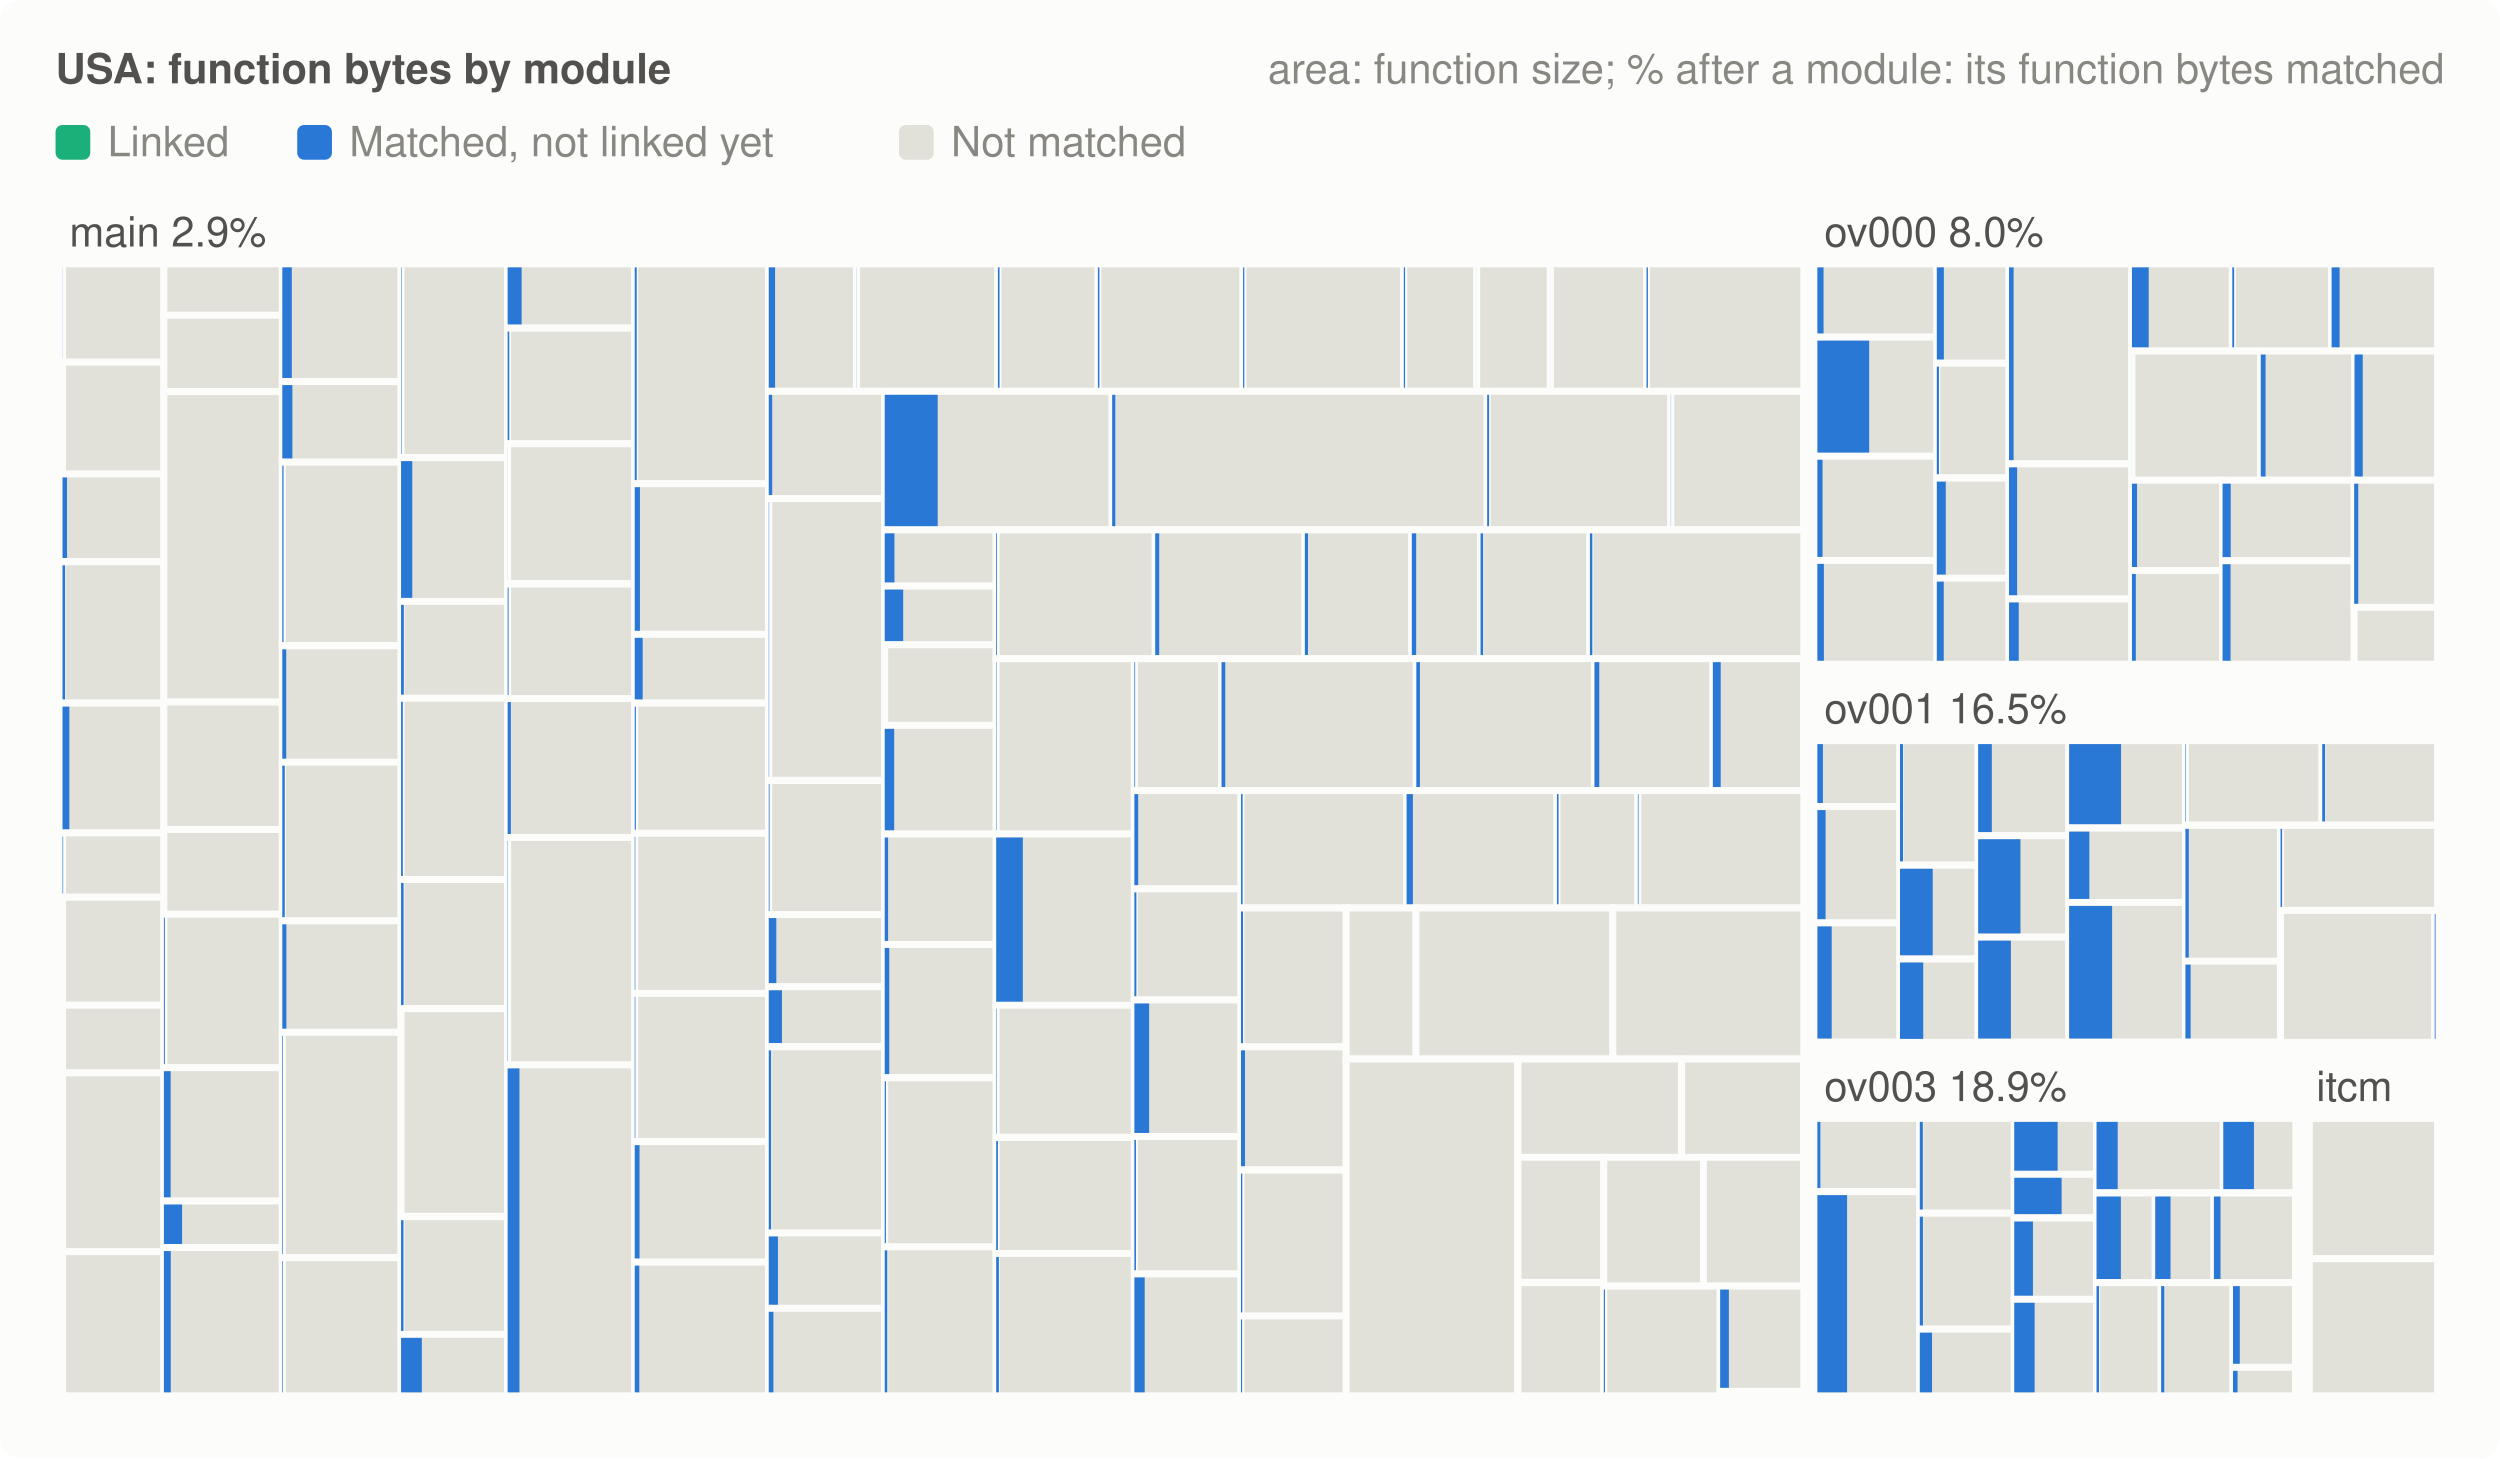
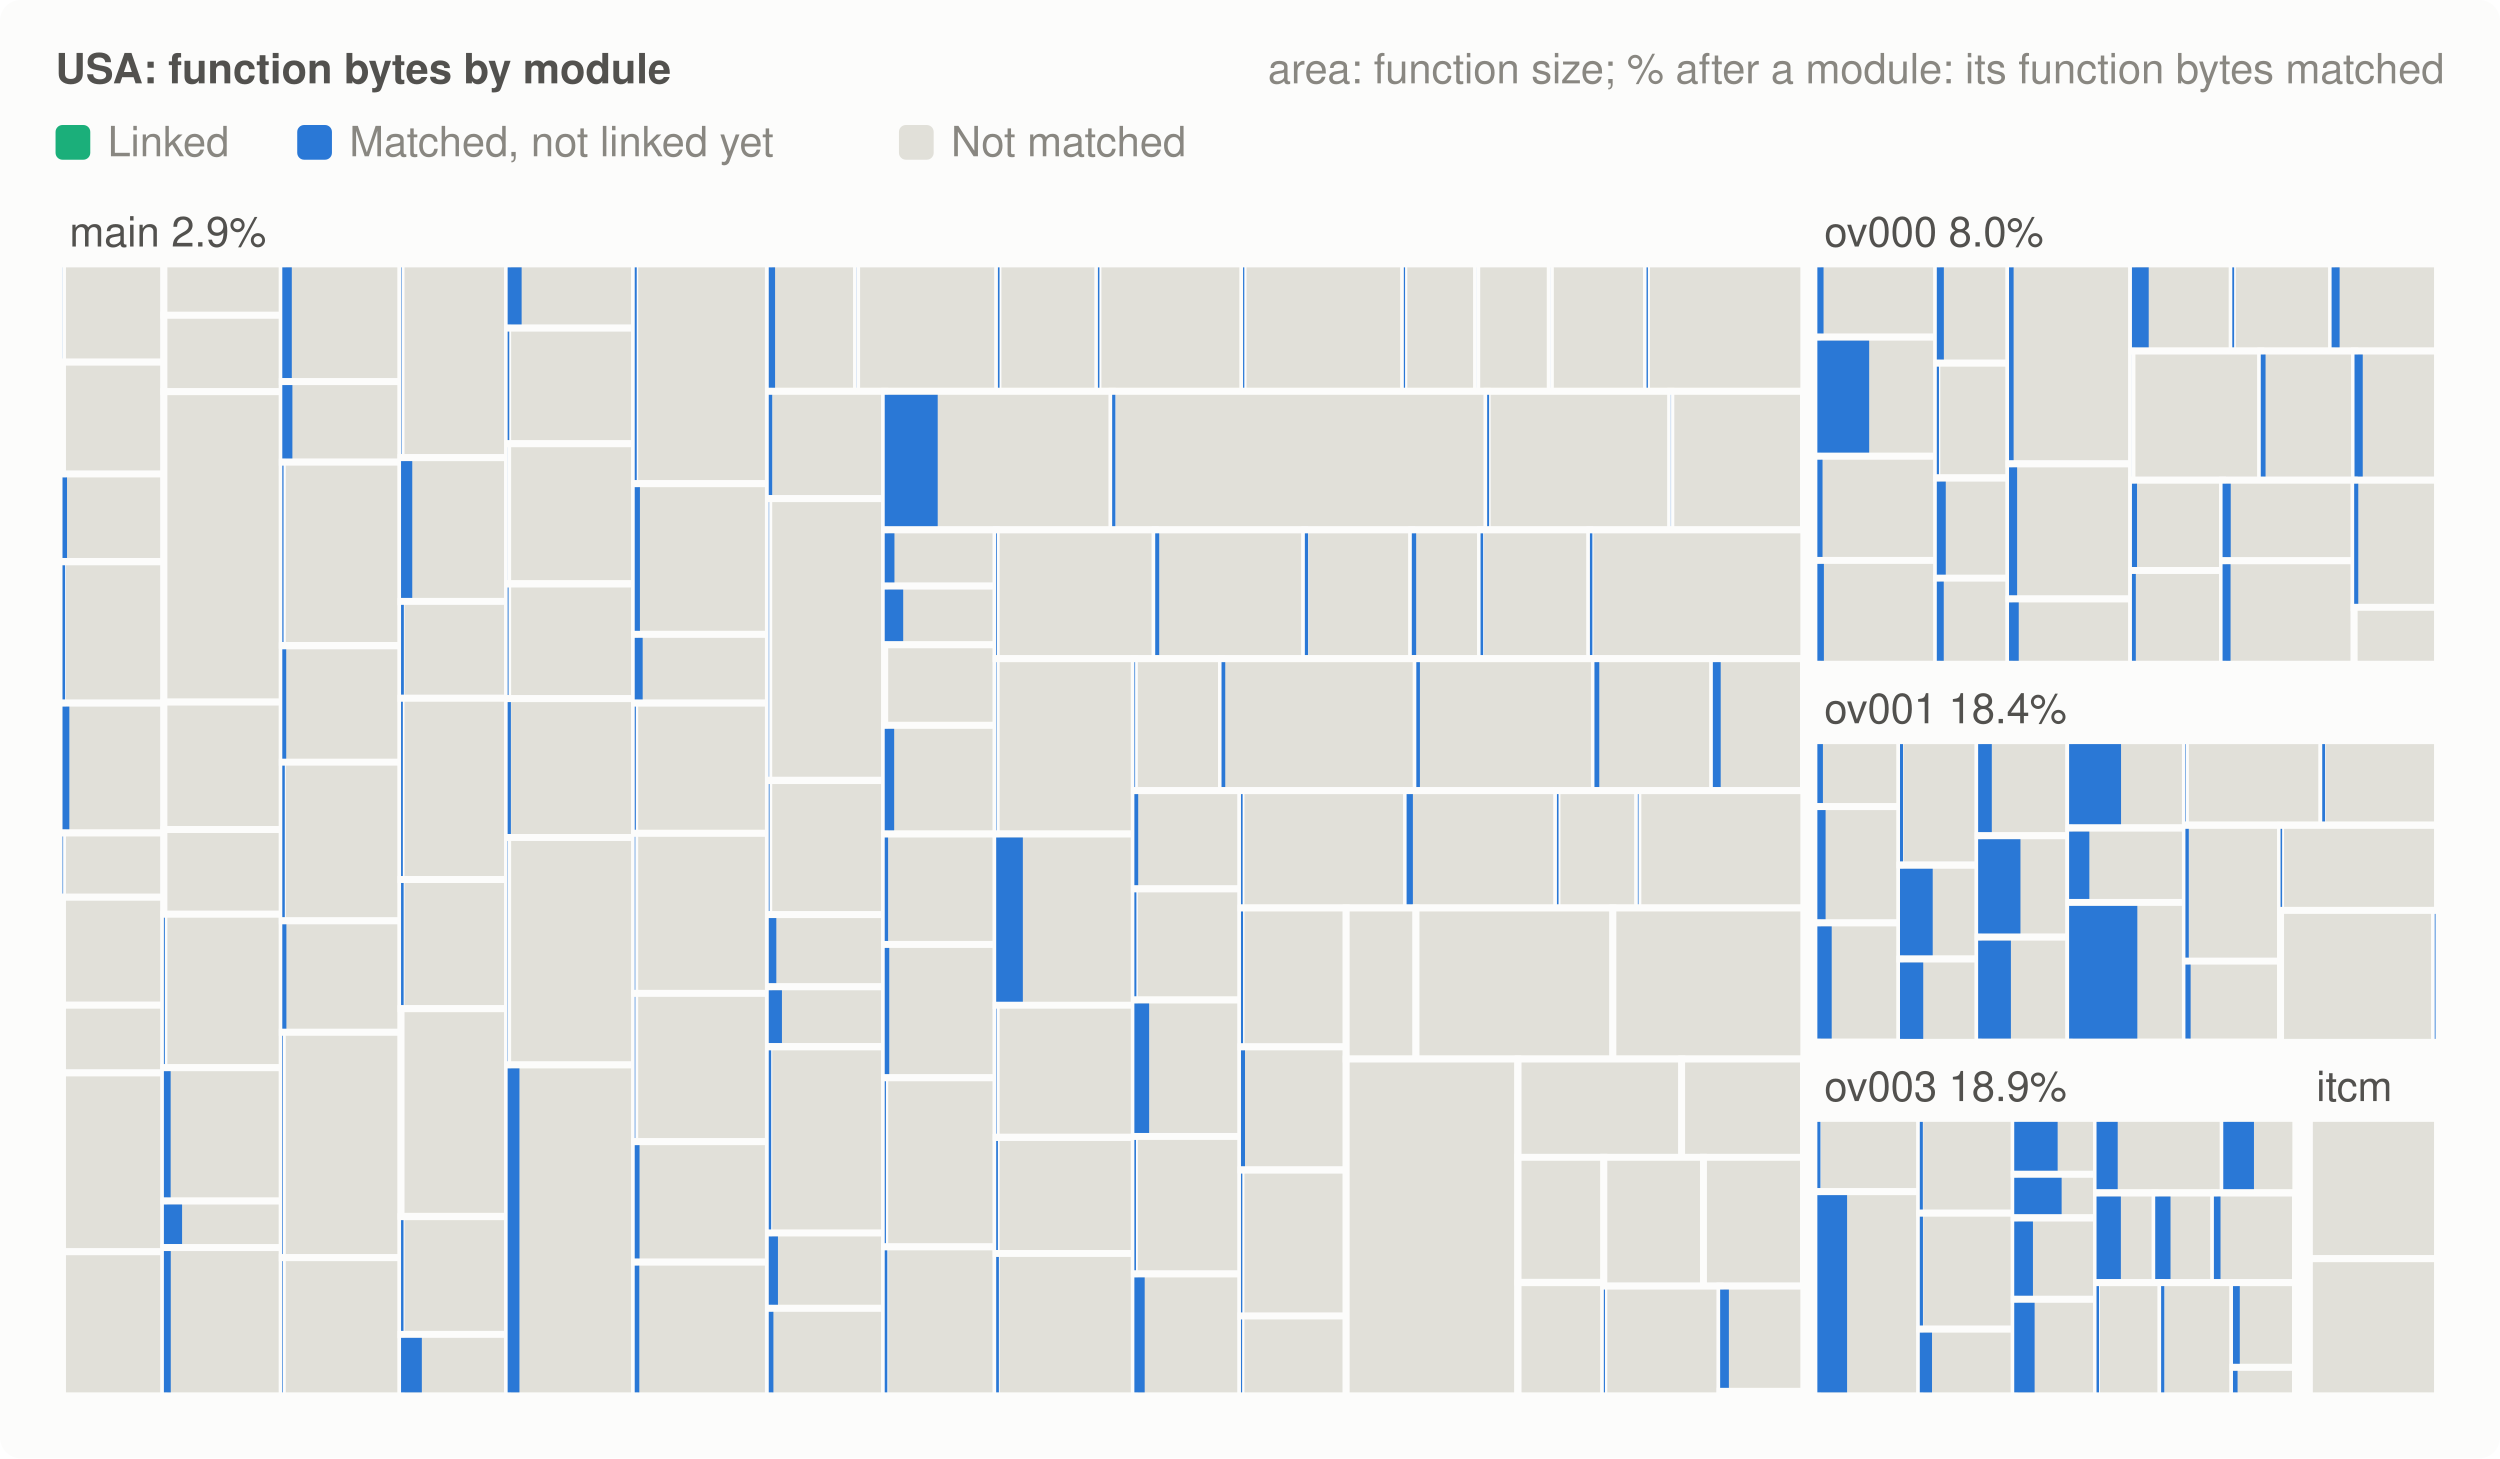
<svg xmlns="http://www.w3.org/2000/svg" viewBox="0 0 720 420" width="720" height="420" role="img" aria-label="Matched and linked code by module (USA)">
  <style>.bg{fill:#fcfcfb}.lbl{fill:#52514e}.muted{fill:#898781}.todo{fill:#e1e0d9}.gap{stroke:#fcfcfb}.matched{fill:#2a78d6}.linked{fill:#1baf7a}@media (prefers-color-scheme: dark){.bg{fill:#1a1a19}.lbl{fill:#c3c2b7}.muted{fill:#898781}.todo{fill:#2c2c2a}.gap{stroke:#1a1a19}.matched{fill:#3987e5}.linked{fill:#199e70}}text{font:12px -apple-system,BlinkMacSystemFont,'Segoe UI',Helvetica,Arial,sans-serif}.head{font-weight:600}</style>
  <rect class="bg" width="720" height="420" rx="6" />
  <text class="lbl head" x="16" y="24">USA: function bytes by module</text>
  <text class="muted" x="704" y="24" text-anchor="end">area: function size; % after a module: its function bytes matched</text>
  <rect class="linked" x="16" y="36" width="10" height="10" rx="2" />
  <text class="muted" x="31" y="45">Linked</text>
  <rect class="matched" x="85.6" y="36" width="10" height="10" rx="2" />
  <text class="muted" x="100.6" y="45">Matched, not linked yet</text>
  <rect class="todo" x="258.9" y="36" width="10" height="10" rx="2" />
  <text class="muted" x="273.9" y="45">Not matched</text>
  <rect class="todo gap" x="18.0" y="76.0" width="29.2" height="28.3" stroke-width="2" />
  <rect class="matched" x="18.0" y="77.0" width="0.03" height="26.3" />
  <rect class="todo gap" x="18.0" y="104.3" width="29.2" height="32.3" stroke-width="2" />
  <rect class="todo gap" x="18.0" y="136.5" width="29.2" height="25.2" stroke-width="2" />
  <rect class="matched" x="18.0" y="137.5" width="1.30" height="23.2" />
  <rect class="todo gap" x="18.0" y="161.8" width="29.2" height="40.7" stroke-width="2" />
  <rect class="matched" x="18.0" y="162.8" width="0.75" height="38.7" />
  <rect class="todo gap" x="18.0" y="202.5" width="29.2" height="37.4" stroke-width="2" />
  <rect class="matched" x="18.0" y="203.5" width="1.97" height="35.4" />
  <rect class="todo gap" x="18.0" y="239.9" width="29.2" height="18.5" stroke-width="2" />
  <rect class="matched" x="18.0" y="240.9" width="0.18" height="16.5" />
  <rect class="todo gap" x="18.0" y="258.4" width="29.2" height="31.1" stroke-width="2" />
  <rect class="todo gap" x="18.0" y="289.5" width="29.2" height="19.5" stroke-width="2" />
  <rect class="todo gap" x="18.0" y="309.0" width="29.2" height="51.5" stroke-width="2" />
  <rect class="todo gap" x="18.0" y="360.5" width="29.2" height="41.5" stroke-width="2" />
  <rect class="todo gap" x="47.2" y="76.0" width="34.1" height="14.8" stroke-width="2" />
  <rect class="todo gap" x="47.2" y="90.8" width="34.1" height="22.0" stroke-width="2" />
  <rect class="todo gap" x="47.2" y="112.8" width="34.1" height="89.4" stroke-width="2" />
  <rect class="todo gap" x="47.2" y="202.2" width="34.1" height="36.7" stroke-width="2" />
  <rect class="todo gap" x="47.2" y="238.9" width="34.1" height="24.4" stroke-width="2" />
  <rect class="todo gap" x="47.2" y="263.3" width="34.1" height="44.2" stroke-width="2" />
  <rect class="matched" x="47.2" y="264.3" width="0.28" height="42.2" />
  <rect class="todo gap" x="47.2" y="307.5" width="34.1" height="38.4" stroke-width="2" />
  <rect class="matched" x="47.2" y="308.5" width="1.95" height="36.4" />
  <rect class="todo gap" x="47.2" y="345.9" width="34.1" height="13.4" stroke-width="2" />
  <rect class="matched" x="47.2" y="346.9" width="5.24" height="11.4" />
  <rect class="todo gap" x="47.2" y="359.3" width="34.1" height="42.7" stroke-width="2" />
  <rect class="matched" x="47.2" y="360.3" width="1.98" height="40.7" />
  <rect class="todo gap" x="81.3" y="76.0" width="34.2" height="33.9" stroke-width="2" />
  <rect class="matched" x="81.3" y="77.0" width="2.74" height="31.9" />
  <rect class="todo gap" x="81.3" y="109.9" width="34.2" height="23.2" stroke-width="2" />
  <rect class="matched" x="81.3" y="110.9" width="2.91" height="21.2" />
  <rect class="todo gap" x="81.3" y="133.1" width="34.2" height="52.8" stroke-width="2" />
  <rect class="matched" x="81.3" y="134.1" width="0.36" height="50.8" />
  <rect class="todo gap" x="81.3" y="186.0" width="34.2" height="33.6" stroke-width="2" />
  <rect class="matched" x="81.3" y="187.0" width="1.13" height="31.6" />
  <rect class="todo gap" x="81.3" y="219.5" width="34.2" height="45.7" stroke-width="2" />
  <rect class="matched" x="81.3" y="220.5" width="0.72" height="43.7" />
  <rect class="todo gap" x="81.3" y="265.2" width="34.2" height="32.1" stroke-width="2" />
  <rect class="matched" x="81.3" y="266.2" width="1.18" height="30.1" />
  <rect class="todo gap" x="81.3" y="297.3" width="34.2" height="64.9" stroke-width="2" />
  <rect class="matched" x="81.3" y="298.3" width="0.20" height="62.9" />
  <rect class="todo gap" x="81.3" y="362.2" width="34.2" height="39.8" stroke-width="2" />
  <rect class="matched" x="81.3" y="363.2" width="0.19" height="37.8" />
  <rect class="todo gap" x="115.5" y="76.0" width="30.7" height="55.8" stroke-width="2" />
  <rect class="matched" x="115.5" y="77.0" width="0.15" height="53.8" />
  <rect class="todo gap" x="115.5" y="131.8" width="30.7" height="41.5" stroke-width="2" />
  <rect class="matched" x="115.5" y="132.8" width="3.23" height="39.5" />
  <rect class="todo gap" x="115.5" y="173.2" width="30.7" height="27.9" stroke-width="2" />
  <rect class="matched" x="115.5" y="174.2" width="0.81" height="25.9" />
  <rect class="todo gap" x="115.5" y="201.1" width="30.7" height="52.2" stroke-width="2" />
  <rect class="matched" x="115.5" y="202.1" width="0.52" height="50.2" />
  <rect class="todo gap" x="115.5" y="253.3" width="30.7" height="37.2" stroke-width="2" />
  <rect class="matched" x="115.5" y="254.3" width="0.75" height="35.2" />
  <rect class="todo gap" x="115.5" y="290.5" width="30.7" height="59.8" stroke-width="2" />
  <rect class="todo gap" x="115.5" y="350.4" width="30.7" height="34.0" stroke-width="2" />
  <rect class="matched" x="115.5" y="351.4" width="0.71" height="32.0" />
  <rect class="todo gap" x="115.5" y="384.3" width="30.7" height="17.7" stroke-width="2" />
  <rect class="matched" x="115.5" y="385.3" width="5.99" height="15.7" />
  <rect class="todo gap" x="146.2" y="76.0" width="36.6" height="18.5" stroke-width="2" />
  <rect class="matched" x="146.2" y="77.0" width="4.03" height="16.5" />
  <rect class="todo gap" x="146.2" y="94.5" width="36.6" height="33.3" stroke-width="2" />
  <rect class="matched" x="146.2" y="95.5" width="0.47" height="31.3" />
  <rect class="todo gap" x="146.2" y="127.8" width="36.6" height="40.3" stroke-width="2" />
  <rect class="matched" x="146.2" y="128.8" width="0.02" height="38.3" />
  <rect class="todo gap" x="146.2" y="168.2" width="36.6" height="33.0" stroke-width="2" />
  <rect class="matched" x="146.2" y="169.2" width="0.27" height="31.0" />
  <rect class="todo gap" x="146.2" y="201.2" width="36.6" height="40.0" stroke-width="2" />
  <rect class="matched" x="146.2" y="202.2" width="0.94" height="38.0" />
  <rect class="todo gap" x="146.2" y="241.2" width="36.6" height="65.5" stroke-width="2" />
  <rect class="matched" x="146.2" y="242.2" width="0.10" height="63.5" />
  <rect class="todo gap" x="146.2" y="306.7" width="36.6" height="95.3" stroke-width="2" />
  <rect class="matched" x="146.2" y="307.7" width="3.40" height="93.3" />
  <rect class="todo gap" x="182.8" y="76.0" width="38.5" height="63.3" stroke-width="2" />
  <rect class="matched" x="182.8" y="77.0" width="0.58" height="61.3" />
  <rect class="todo gap" x="182.8" y="139.3" width="38.5" height="43.4" stroke-width="2" />
  <rect class="matched" x="182.8" y="140.3" width="1.50" height="41.4" />
  <rect class="todo gap" x="182.8" y="182.7" width="38.5" height="19.8" stroke-width="2" />
  <rect class="matched" x="182.8" y="183.7" width="2.29" height="17.8" />
  <rect class="todo gap" x="182.8" y="202.5" width="38.5" height="37.5" stroke-width="2" />
  <rect class="matched" x="182.8" y="203.5" width="0.33" height="35.5" />
  <rect class="todo gap" x="182.8" y="240.0" width="38.5" height="46.1" stroke-width="2" />
  <rect class="matched" x="182.8" y="241.0" width="0.17" height="44.1" />
  <rect class="todo gap" x="182.8" y="286.1" width="38.5" height="42.7" stroke-width="2" />
  <rect class="matched" x="182.8" y="287.1" width="0.18" height="40.7" />
  <rect class="todo gap" x="182.8" y="328.8" width="38.5" height="34.7" stroke-width="2" />
  <rect class="matched" x="182.8" y="329.8" width="1.39" height="32.7" />
  <rect class="todo gap" x="182.8" y="363.5" width="38.5" height="38.5" stroke-width="2" />
  <rect class="matched" x="182.8" y="364.5" width="1.32" height="36.5" />
  <rect class="todo gap" x="221.4" y="76.0" width="25.3" height="36.7" stroke-width="2" />
  <rect class="matched" x="221.4" y="77.0" width="1.82" height="34.7" />
  <rect class="todo gap" x="246.7" y="76.0" width="40.7" height="36.7" stroke-width="2" />
  <rect class="matched" x="246.7" y="77.0" width="0.04" height="34.7" />
  <rect class="todo gap" x="287.4" y="76.0" width="28.9" height="36.7" stroke-width="2" />
  <rect class="matched" x="287.4" y="77.0" width="0.47" height="34.7" />
  <rect class="todo gap" x="316.2" y="76.0" width="41.8" height="36.7" stroke-width="2" />
  <rect class="matched" x="316.2" y="77.0" width="0.43" height="34.7" />
  <rect class="todo gap" x="358.0" y="76.0" width="46.3" height="36.7" stroke-width="2" />
  <rect class="matched" x="358.0" y="77.0" width="0.36" height="34.7" />
  <rect class="todo gap" x="404.3" y="76.0" width="21.0" height="36.7" stroke-width="2" />
  <rect class="matched" x="404.3" y="77.0" width="0.36" height="34.7" />
  <rect class="todo gap" x="425.3" y="76.0" width="21.2" height="36.7" stroke-width="2" />
  <rect class="matched" x="425.3" y="77.0" width="0.01" height="34.7" />
  <rect class="todo gap" x="446.5" y="76.0" width="27.7" height="36.7" stroke-width="2" />
  <rect class="matched" x="446.5" y="77.0" width="0.01" height="34.7" />
  <rect class="todo gap" x="474.2" y="76.0" width="45.3" height="36.7" stroke-width="2" />
  <rect class="matched" x="474.2" y="77.0" width="0.40" height="34.7" />
  <rect class="todo gap" x="221.4" y="112.7" width="33.4" height="30.9" stroke-width="2" />
  <rect class="matched" x="221.4" y="113.7" width="1.00" height="28.9" />
  <rect class="todo gap" x="221.4" y="143.6" width="33.4" height="81.1" stroke-width="2" />
  <rect class="matched" x="221.4" y="144.6" width="0.12" height="79.1" />
  <rect class="todo gap" x="221.4" y="224.8" width="33.4" height="38.6" stroke-width="2" />
  <rect class="matched" x="221.4" y="225.8" width="0.23" height="36.6" />
  <rect class="todo gap" x="221.4" y="263.4" width="33.4" height="20.8" stroke-width="2" />
  <rect class="matched" x="221.4" y="264.4" width="2.18" height="18.8" />
  <rect class="todo gap" x="221.4" y="284.2" width="33.4" height="17.2" stroke-width="2" />
  <rect class="matched" x="221.4" y="285.2" width="3.80" height="15.2" />
  <rect class="todo gap" x="221.4" y="301.5" width="33.4" height="53.7" stroke-width="2" />
  <rect class="matched" x="221.4" y="302.5" width="0.70" height="51.7" />
  <rect class="todo gap" x="221.4" y="355.1" width="33.4" height="21.7" stroke-width="2" />
  <rect class="matched" x="221.4" y="356.1" width="2.65" height="19.7" />
  <rect class="todo gap" x="221.4" y="376.8" width="33.4" height="25.2" stroke-width="2" />
  <rect class="matched" x="221.4" y="377.8" width="1.34" height="23.2" />
  <rect class="todo gap" x="254.8" y="112.7" width="65.5" height="39.9" stroke-width="2" />
  <rect class="matched" x="254.8" y="113.7" width="15.26" height="37.9" />
  <rect class="todo gap" x="320.3" y="112.7" width="108.0" height="39.9" stroke-width="2" />
  <rect class="matched" x="320.3" y="113.7" width="0.93" height="37.9" />
  <rect class="todo gap" x="428.3" y="112.7" width="52.9" height="39.9" stroke-width="2" />
  <rect class="matched" x="428.3" y="113.7" width="0.56" height="37.9" />
  <rect class="todo gap" x="481.2" y="112.7" width="38.2" height="39.9" stroke-width="2" />
  <rect class="matched" x="481.2" y="113.7" width="0.06" height="37.9" />
  <rect class="todo gap" x="254.8" y="152.6" width="32.1" height="16.2" stroke-width="2" />
  <rect class="matched" x="254.8" y="153.6" width="2.80" height="14.2" />
  <rect class="todo gap" x="254.8" y="168.8" width="32.1" height="16.9" stroke-width="2" />
  <rect class="matched" x="254.8" y="169.8" width="5.32" height="14.9" />
  <rect class="todo gap" x="254.8" y="185.7" width="32.1" height="23.2" stroke-width="2" />
  <rect class="todo gap" x="254.8" y="208.9" width="32.1" height="31.3" stroke-width="2" />
  <rect class="matched" x="254.8" y="209.9" width="2.72" height="29.3" />
  <rect class="todo gap" x="254.8" y="240.2" width="32.1" height="31.8" stroke-width="2" />
  <rect class="matched" x="254.8" y="241.2" width="0.98" height="29.8" />
  <rect class="todo gap" x="254.8" y="272.0" width="32.1" height="38.4" stroke-width="2" />
  <rect class="matched" x="254.8" y="273.0" width="1.30" height="36.4" />
  <rect class="todo gap" x="254.8" y="310.4" width="32.1" height="48.7" stroke-width="2" />
  <rect class="matched" x="254.8" y="311.4" width="0.35" height="46.7" />
  <rect class="todo gap" x="254.8" y="359.1" width="32.1" height="42.9" stroke-width="2" />
  <rect class="matched" x="254.8" y="360.1" width="0.75" height="40.9" />
  <rect class="todo gap" x="286.9" y="152.6" width="45.8" height="37.1" stroke-width="2" />
  <rect class="matched" x="286.9" y="153.6" width="0.23" height="35.1" />
  <rect class="todo gap" x="332.7" y="152.6" width="43.1" height="37.1" stroke-width="2" />
  <rect class="matched" x="332.7" y="153.6" width="1.15" height="35.1" />
  <rect class="todo gap" x="375.8" y="152.6" width="30.8" height="37.1" stroke-width="2" />
  <rect class="matched" x="375.8" y="153.6" width="0.92" height="35.1" />
  <rect class="todo gap" x="406.6" y="152.6" width="19.8" height="37.1" stroke-width="2" />
  <rect class="matched" x="406.6" y="153.6" width="1.25" height="35.1" />
  <rect class="todo gap" x="426.4" y="152.6" width="31.5" height="37.1" stroke-width="2" />
  <rect class="matched" x="426.4" y="153.6" width="0.75" height="35.1" />
  <rect class="todo gap" x="457.9" y="152.6" width="61.6" height="37.1" stroke-width="2" />
  <rect class="matched" x="457.9" y="153.6" width="0.70" height="35.1" />
  <rect class="todo gap" x="286.9" y="189.7" width="39.8" height="50.5" stroke-width="2" />
  <rect class="matched" x="286.9" y="190.7" width="0.13" height="48.5" />
  <rect class="todo gap" x="286.9" y="240.2" width="39.8" height="49.4" stroke-width="2" />
  <rect class="matched" x="286.9" y="241.2" width="7.68" height="47.4" />
  <rect class="todo gap" x="286.9" y="289.5" width="39.8" height="38.0" stroke-width="2" />
  <rect class="matched" x="286.9" y="290.5" width="0.14" height="36.0" />
  <rect class="todo gap" x="286.9" y="327.6" width="39.8" height="33.5" stroke-width="2" />
  <rect class="matched" x="286.9" y="328.6" width="0.50" height="31.5" />
  <rect class="todo gap" x="286.9" y="361.0" width="39.8" height="41.0" stroke-width="2" />
  <rect class="matched" x="286.9" y="362.0" width="0.78" height="39.0" />
  <rect class="todo gap" x="326.7" y="189.7" width="25.1" height="38.0" stroke-width="2" />
  <rect class="matched" x="326.7" y="190.7" width="0.21" height="36.0" />
  <rect class="todo gap" x="351.8" y="189.7" width="56.1" height="38.0" stroke-width="2" />
  <rect class="matched" x="351.8" y="190.7" width="1.07" height="36.0" />
  <rect class="todo gap" x="407.9" y="189.7" width="51.3" height="38.0" stroke-width="2" />
  <rect class="matched" x="407.9" y="190.7" width="1.04" height="36.0" />
  <rect class="todo gap" x="459.2" y="189.7" width="34.1" height="38.0" stroke-width="2" />
  <rect class="matched" x="459.2" y="190.7" width="1.39" height="36.0" />
  <rect class="todo gap" x="493.3" y="189.7" width="26.1" height="38.0" stroke-width="2" />
  <rect class="matched" x="493.3" y="190.7" width="2.26" height="36.0" />
  <rect class="todo gap" x="326.7" y="227.7" width="30.7" height="28.3" stroke-width="2" />
  <rect class="matched" x="326.7" y="228.7" width="1.10" height="26.3" />
  <rect class="todo gap" x="326.7" y="256.0" width="30.7" height="32.0" stroke-width="2" />
  <rect class="matched" x="326.7" y="257.0" width="0.58" height="30.0" />
  <rect class="todo gap" x="326.7" y="288.0" width="30.7" height="39.3" stroke-width="2" />
  <rect class="matched" x="326.7" y="289.0" width="4.25" height="37.3" />
  <rect class="todo gap" x="326.7" y="327.3" width="30.7" height="39.6" stroke-width="2" />
  <rect class="matched" x="326.7" y="328.3" width="0.46" height="37.6" />
  <rect class="todo gap" x="326.7" y="366.9" width="30.7" height="35.1" stroke-width="2" />
  <rect class="matched" x="326.7" y="367.9" width="2.97" height="33.1" />
  <rect class="todo gap" x="357.4" y="227.7" width="47.7" height="33.8" stroke-width="2" />
  <rect class="matched" x="357.4" y="228.7" width="0.48" height="31.8" />
  <rect class="todo gap" x="405.1" y="227.7" width="43.3" height="33.8" stroke-width="2" />
  <rect class="matched" x="405.1" y="228.7" width="1.81" height="31.8" />
  <rect class="todo gap" x="448.4" y="227.7" width="23.3" height="33.8" stroke-width="2" />
  <rect class="matched" x="448.4" y="228.7" width="0.46" height="31.8" />
  <rect class="todo gap" x="471.7" y="227.7" width="47.8" height="33.8" stroke-width="2" />
  <rect class="matched" x="471.7" y="228.7" width="0.20" height="31.8" />
  <rect class="todo gap" x="357.4" y="261.5" width="30.3" height="40.0" stroke-width="2" />
  <rect class="matched" x="357.4" y="262.5" width="0.60" height="38.0" />
  <rect class="todo gap" x="357.4" y="301.5" width="30.3" height="35.4" stroke-width="2" />
  <rect class="matched" x="357.4" y="302.5" width="1.16" height="33.4" />
  <rect class="todo gap" x="357.4" y="337.0" width="30.3" height="42.1" stroke-width="2" />
  <rect class="matched" x="357.4" y="338.0" width="0.39" height="40.1" />
  <rect class="todo gap" x="357.4" y="379.0" width="30.3" height="23.0" stroke-width="2" />
  <rect class="matched" x="357.4" y="380.0" width="0.33" height="21.0" />
  <rect class="todo gap" x="387.7" y="261.5" width="20.1" height="43.5" stroke-width="2" />
  <rect class="todo gap" x="407.8" y="261.5" width="56.7" height="43.5" stroke-width="2" />
  <rect class="todo gap" x="464.5" y="261.5" width="55.0" height="43.5" stroke-width="2" />
  <rect class="todo gap" x="387.7" y="305.0" width="49.4" height="97.0" stroke-width="2" />
  <rect class="todo gap" x="437.2" y="305.0" width="47.2" height="28.4" stroke-width="2" />
  <rect class="todo gap" x="484.3" y="305.0" width="35.1" height="28.4" stroke-width="2" />
  <rect class="todo gap" x="437.2" y="333.3" width="24.7" height="36.0" stroke-width="2" />
  <rect class="todo gap" x="437.2" y="369.4" width="24.7" height="32.6" stroke-width="2" />
  <rect class="todo gap" x="461.9" y="333.3" width="28.7" height="37.1" stroke-width="2" />
  <rect class="todo gap" x="490.6" y="333.3" width="28.8" height="37.1" stroke-width="2" />
  <rect class="todo gap" x="461.9" y="370.4" width="33.5" height="31.6" stroke-width="2" />
  <rect class="matched" x="461.9" y="371.4" width="0.33" height="29.6" />
  <rect class="todo gap" x="495.4" y="370.4" width="24.1" height="30.4" stroke-width="2" />
  <rect class="matched" x="495.4" y="371.4" width="2.52" height="28.4" />
  <rect class="todo gap" x="495.4" y="400.7" width="24.1" height="1.3" stroke-width="2" />
  <rect class="matched" x="495.4" y="401.7" width="0.75" height="0.0" />
  <text class="lbl" x="20.0" y="71.0">main 2.9%</text>
  <rect class="todo gap" x="523.4" y="76.0" width="34.4" height="21.1" stroke-width="2" />
  <rect class="matched" x="523.4" y="77.0" width="1.78" height="19.1" />
  <rect class="todo gap" x="523.4" y="97.1" width="34.4" height="34.3" stroke-width="2" />
  <rect class="matched" x="523.4" y="98.1" width="14.92" height="32.3" />
  <rect class="todo gap" x="523.4" y="131.4" width="34.4" height="30.1" stroke-width="2" />
  <rect class="matched" x="523.4" y="132.4" width="1.49" height="28.1" />
  <rect class="todo gap" x="523.4" y="161.4" width="34.4" height="29.9" stroke-width="2" />
  <rect class="matched" x="523.4" y="162.4" width="1.88" height="27.9" />
  <rect class="todo gap" x="557.8" y="76.0" width="20.8" height="28.6" stroke-width="2" />
  <rect class="matched" x="557.8" y="77.0" width="2.03" height="26.6" />
  <rect class="todo gap" x="557.8" y="104.6" width="20.8" height="33.0" stroke-width="2" />
  <rect class="matched" x="557.8" y="105.6" width="0.62" height="31.0" />
  <rect class="todo gap" x="557.8" y="137.7" width="20.8" height="28.9" stroke-width="2" />
  <rect class="matched" x="557.8" y="138.7" width="2.58" height="26.9" />
  <rect class="todo gap" x="557.8" y="166.5" width="20.8" height="24.8" stroke-width="2" />
  <rect class="matched" x="557.8" y="167.5" width="2.00" height="22.8" />
  <rect class="todo gap" x="578.6" y="76.0" width="35.3" height="57.6" stroke-width="2" />
  <rect class="matched" x="578.6" y="77.0" width="1.32" height="55.6" />
  <rect class="todo gap" x="578.6" y="133.6" width="35.3" height="38.9" stroke-width="2" />
  <rect class="matched" x="578.6" y="134.6" width="2.33" height="36.9" />
  <rect class="todo gap" x="578.6" y="172.5" width="35.3" height="18.8" stroke-width="2" />
  <rect class="matched" x="578.6" y="173.5" width="2.80" height="16.8" />
  <rect class="todo gap" x="614.0" y="76.0" width="28.9" height="25.1" stroke-width="2" />
  <rect class="matched" x="614.0" y="77.0" width="4.83" height="23.1" />
  <rect class="todo gap" x="642.9" y="76.0" width="28.7" height="25.1" stroke-width="2" />
  <rect class="matched" x="642.9" y="77.0" width="0.53" height="23.1" />
  <rect class="todo gap" x="671.5" y="76.0" width="30.5" height="25.1" stroke-width="2" />
  <rect class="matched" x="671.5" y="77.0" width="2.31" height="23.1" />
  <rect class="todo gap" x="614.0" y="101.1" width="37.1" height="37.2" stroke-width="2" />
  <rect class="matched" x="614.0" y="102.1" width="0.01" height="35.2" />
  <rect class="todo gap" x="651.1" y="101.1" width="27.1" height="37.2" stroke-width="2" />
  <rect class="matched" x="651.1" y="102.1" width="1.38" height="35.2" />
  <rect class="todo gap" x="678.1" y="101.1" width="23.9" height="37.2" stroke-width="2" />
  <rect class="matched" x="678.1" y="102.1" width="2.37" height="35.2" />
  <rect class="todo gap" x="614.0" y="138.3" width="26.1" height="26.0" stroke-width="2" />
  <rect class="matched" x="614.0" y="139.3" width="1.46" height="24.0" />
  <rect class="todo gap" x="614.0" y="164.3" width="26.1" height="27.0" stroke-width="2" />
  <rect class="matched" x="614.0" y="165.3" width="1.12" height="25.0" />
  <rect class="todo gap" x="640.1" y="138.3" width="37.9" height="23.2" stroke-width="2" />
  <rect class="matched" x="640.1" y="139.3" width="2.35" height="21.2" />
  <rect class="todo gap" x="640.1" y="161.5" width="37.9" height="29.8" stroke-width="2" />
  <rect class="matched" x="640.1" y="162.5" width="2.30" height="27.8" />
  <rect class="todo gap" x="678.0" y="138.3" width="24.0" height="36.7" stroke-width="2" />
  <rect class="matched" x="678.0" y="139.3" width="1.18" height="34.7" />
  <rect class="todo gap" x="678.0" y="174.9" width="24.0" height="16.4" stroke-width="2" />
  <text class="lbl" x="525.4" y="71.0">ov000 8.0%</text>
  <rect class="todo gap" x="523.4" y="213.3" width="23.8" height="19.0" stroke-width="2" />
  <rect class="matched" x="523.4" y="214.3" width="1.60" height="17.0" />
  <rect class="todo gap" x="523.4" y="232.3" width="23.8" height="33.5" stroke-width="2" />
  <rect class="matched" x="523.4" y="233.3" width="2.37" height="31.5" />
  <rect class="todo gap" x="523.4" y="265.8" width="23.8" height="34.3" stroke-width="2" />
  <rect class="matched" x="523.4" y="266.8" width="4.13" height="32.3" />
  <rect class="todo gap" x="547.2" y="213.3" width="22.5" height="35.8" stroke-width="2" />
  <rect class="matched" x="547.2" y="214.3" width="0.87" height="33.8" />
  <rect class="todo gap" x="547.2" y="249.2" width="22.5" height="27.0" stroke-width="2" />
  <rect class="matched" x="547.2" y="250.2" width="9.42" height="25.0" />
  <rect class="todo gap" x="547.2" y="276.2" width="22.5" height="24.0" stroke-width="2" />
  <rect class="matched" x="547.2" y="277.2" width="6.69" height="22.0" />
  <rect class="todo gap" x="569.7" y="213.3" width="26.1" height="27.4" stroke-width="2" />
  <rect class="matched" x="569.7" y="214.3" width="3.94" height="25.4" />
  <rect class="todo gap" x="569.7" y="240.7" width="26.1" height="29.2" stroke-width="2" />
  <rect class="matched" x="569.7" y="241.7" width="12.19" height="27.2" />
  <rect class="todo gap" x="569.7" y="269.9" width="26.1" height="30.2" stroke-width="2" />
  <rect class="matched" x="569.7" y="270.9" width="9.44" height="28.2" />
  <rect class="todo gap" x="595.9" y="213.3" width="33.6" height="25.1" stroke-width="2" />
  <rect class="matched" x="595.9" y="214.3" width="14.96" height="23.1" />
  <rect class="todo gap" x="595.9" y="238.5" width="33.6" height="21.5" stroke-width="2" />
  <rect class="matched" x="595.9" y="239.5" width="5.83" height="19.5" />
  <rect class="todo gap" x="595.9" y="259.9" width="33.6" height="40.2" stroke-width="2" />
-   <rect class="matched" x="595.9" y="260.9" width="12.39" height="38.2" />
+   <rect class="matched" x="595.9" y="260.9" width="19.65" height="38.2" />
  <rect class="todo gap" x="629.4" y="213.3" width="39.3" height="24.3" stroke-width="2" />
  <rect class="matched" x="629.4" y="214.3" width="0.16" height="22.3" />
  <rect class="todo gap" x="668.8" y="213.3" width="33.2" height="24.3" stroke-width="2" />
  <rect class="matched" x="668.8" y="214.3" width="0.82" height="22.3" />
  <rect class="todo gap" x="629.4" y="237.7" width="27.4" height="39.2" stroke-width="2" />
  <rect class="matched" x="629.4" y="238.7" width="0.98" height="37.2" />
  <rect class="todo gap" x="629.4" y="276.8" width="27.4" height="23.3" stroke-width="2" />
  <rect class="matched" x="629.4" y="277.8" width="1.50" height="21.3" />
  <rect class="todo gap" x="656.8" y="237.7" width="45.2" height="24.5" stroke-width="2" />
  <rect class="matched" x="656.8" y="238.7" width="0.45" height="22.5" />
  <rect class="todo gap" x="656.8" y="262.2" width="44.4" height="38.0" stroke-width="2" />
  <rect class="todo gap" x="701.2" y="262.2" width="0.8" height="38.0" stroke-width="2" />
  <rect class="matched" x="701.2" y="263.2" width="0.24" height="36.0" />
-   <text class="lbl" x="525.4" y="208.3">ov001 16.5%</text>
+   <text class="lbl" x="525.4" y="208.3">ov001 18.4%</text>
  <rect class="todo gap" x="523.4" y="322.1" width="29.5" height="21.1" stroke-width="2" />
  <rect class="matched" x="523.4" y="323.1" width="0.89" height="19.1" />
  <rect class="todo gap" x="523.4" y="343.2" width="29.5" height="58.8" stroke-width="2" />
  <rect class="matched" x="523.4" y="344.2" width="8.56" height="56.8" />
  <rect class="todo gap" x="552.9" y="322.1" width="27.2" height="27.3" stroke-width="2" />
  <rect class="matched" x="552.9" y="323.1" width="0.88" height="25.3" />
  <rect class="todo gap" x="552.9" y="349.4" width="27.2" height="33.4" stroke-width="2" />
  <rect class="matched" x="552.9" y="350.4" width="0.91" height="31.4" />
  <rect class="todo gap" x="552.9" y="382.8" width="27.2" height="19.2" stroke-width="2" />
  <rect class="matched" x="552.9" y="383.8" width="3.52" height="17.2" />
  <rect class="todo gap" x="580.1" y="322.1" width="23.7" height="16.1" stroke-width="2" />
  <rect class="matched" x="580.1" y="323.1" width="12.50" height="14.1" />
  <rect class="todo gap" x="580.1" y="338.2" width="23.7" height="12.5" stroke-width="2" />
  <rect class="matched" x="580.1" y="339.2" width="13.65" height="10.5" />
  <rect class="todo gap" x="580.1" y="350.8" width="23.7" height="23.4" stroke-width="2" />
  <rect class="matched" x="580.1" y="351.8" width="5.39" height="21.4" />
  <rect class="todo gap" x="580.1" y="374.2" width="23.7" height="27.8" stroke-width="2" />
  <rect class="matched" x="580.1" y="375.2" width="5.87" height="25.8" />
  <rect class="todo gap" x="603.8" y="322.1" width="36.5" height="21.4" stroke-width="2" />
  <rect class="matched" x="603.8" y="323.1" width="6.10" height="19.4" />
  <rect class="todo gap" x="640.3" y="322.1" width="20.9" height="21.4" stroke-width="2" />
  <rect class="matched" x="640.3" y="323.1" width="8.84" height="19.4" />
  <rect class="todo gap" x="603.8" y="343.6" width="16.9" height="25.8" stroke-width="2" />
  <rect class="matched" x="603.8" y="344.6" width="7.01" height="23.8" />
  <rect class="todo gap" x="620.7" y="343.6" width="16.9" height="25.8" stroke-width="2" />
  <rect class="matched" x="620.7" y="344.6" width="4.41" height="23.8" />
  <rect class="todo gap" x="637.6" y="343.6" width="23.5" height="25.8" stroke-width="2" />
  <rect class="matched" x="637.6" y="344.6" width="1.91" height="23.8" />
  <rect class="todo gap" x="603.8" y="369.4" width="18.6" height="32.6" stroke-width="2" />
  <rect class="matched" x="603.8" y="370.4" width="0.72" height="30.6" />
  <rect class="todo gap" x="622.4" y="369.4" width="20.7" height="32.6" stroke-width="2" />
  <rect class="matched" x="622.4" y="370.4" width="0.93" height="30.6" />
  <rect class="todo gap" x="643.1" y="369.4" width="18.0" height="24.4" stroke-width="2" />
  <rect class="matched" x="643.1" y="370.4" width="1.96" height="22.4" />
  <rect class="todo gap" x="643.1" y="393.8" width="18.0" height="8.2" stroke-width="2" />
  <rect class="matched" x="643.1" y="394.8" width="1.32" height="6.2" />
  <text class="lbl" x="525.4" y="317.1">ov003 18.9%</text>
  <rect class="todo gap" x="665.1" y="322.1" width="36.9" height="40.4" stroke-width="2" />
  <rect class="todo gap" x="665.1" y="362.5" width="36.9" height="39.5" stroke-width="2" />
  <text class="lbl" x="667.1" y="317.1">itcm</text>
</svg>
